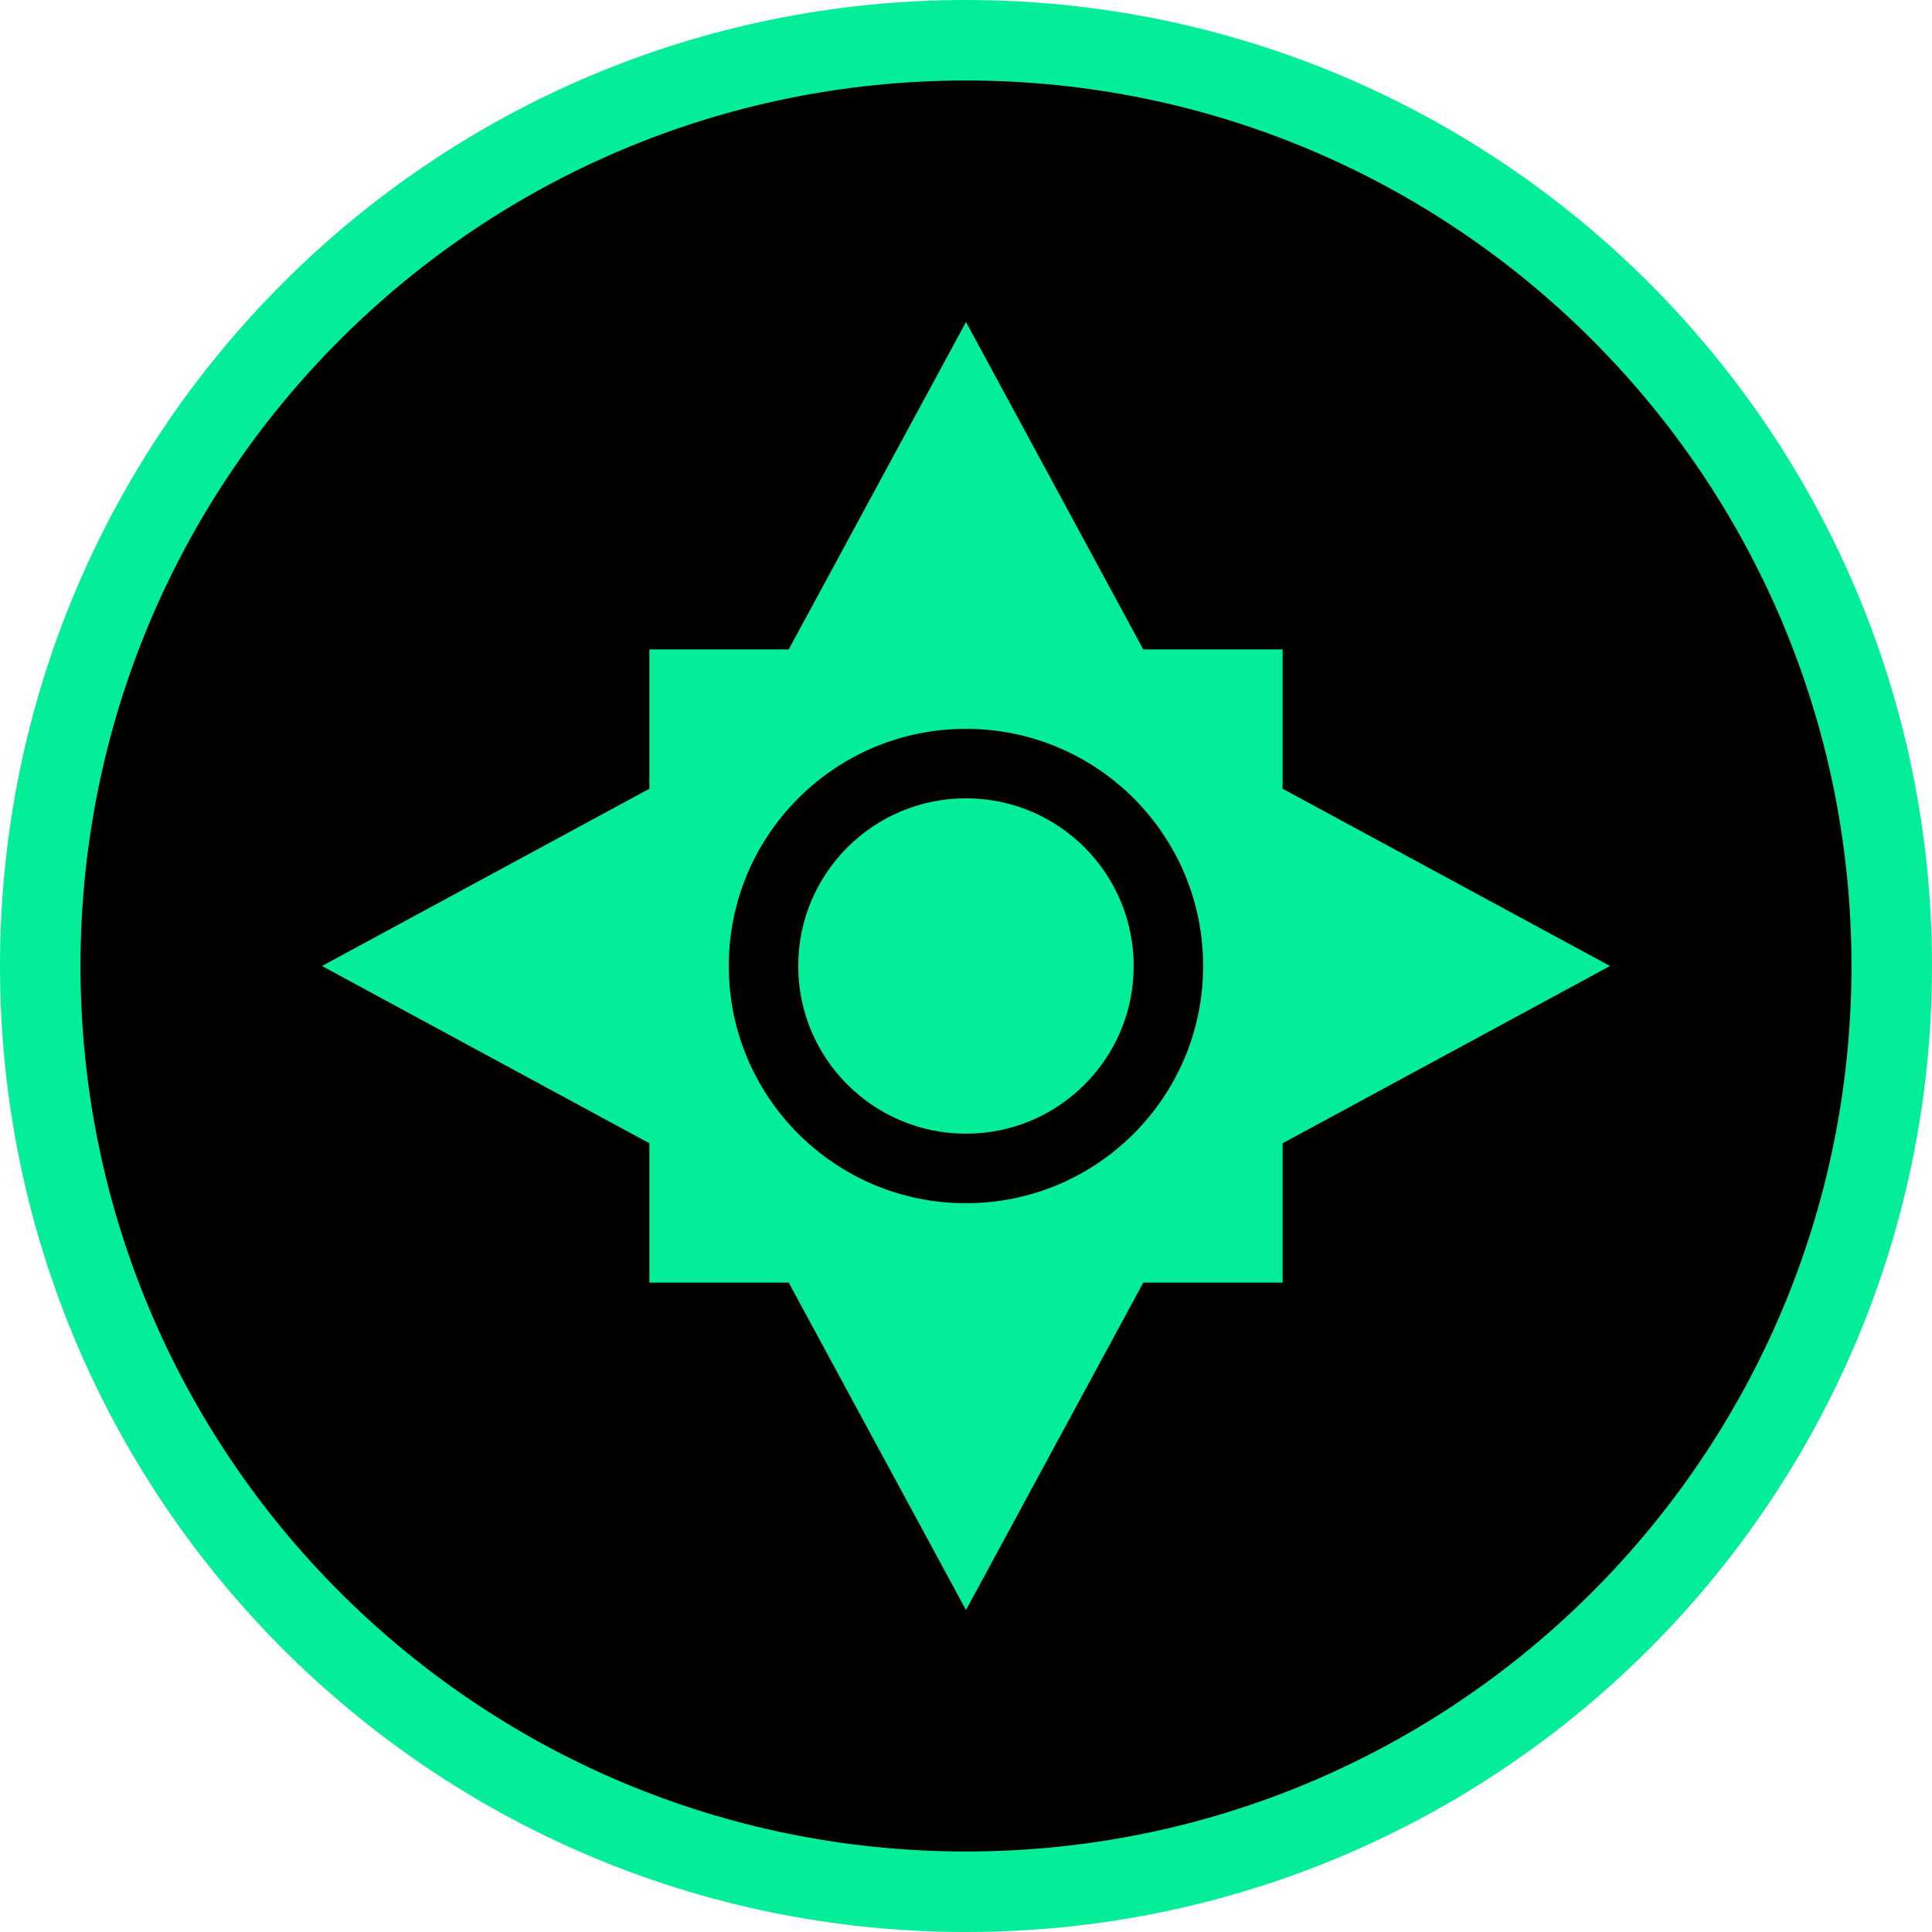
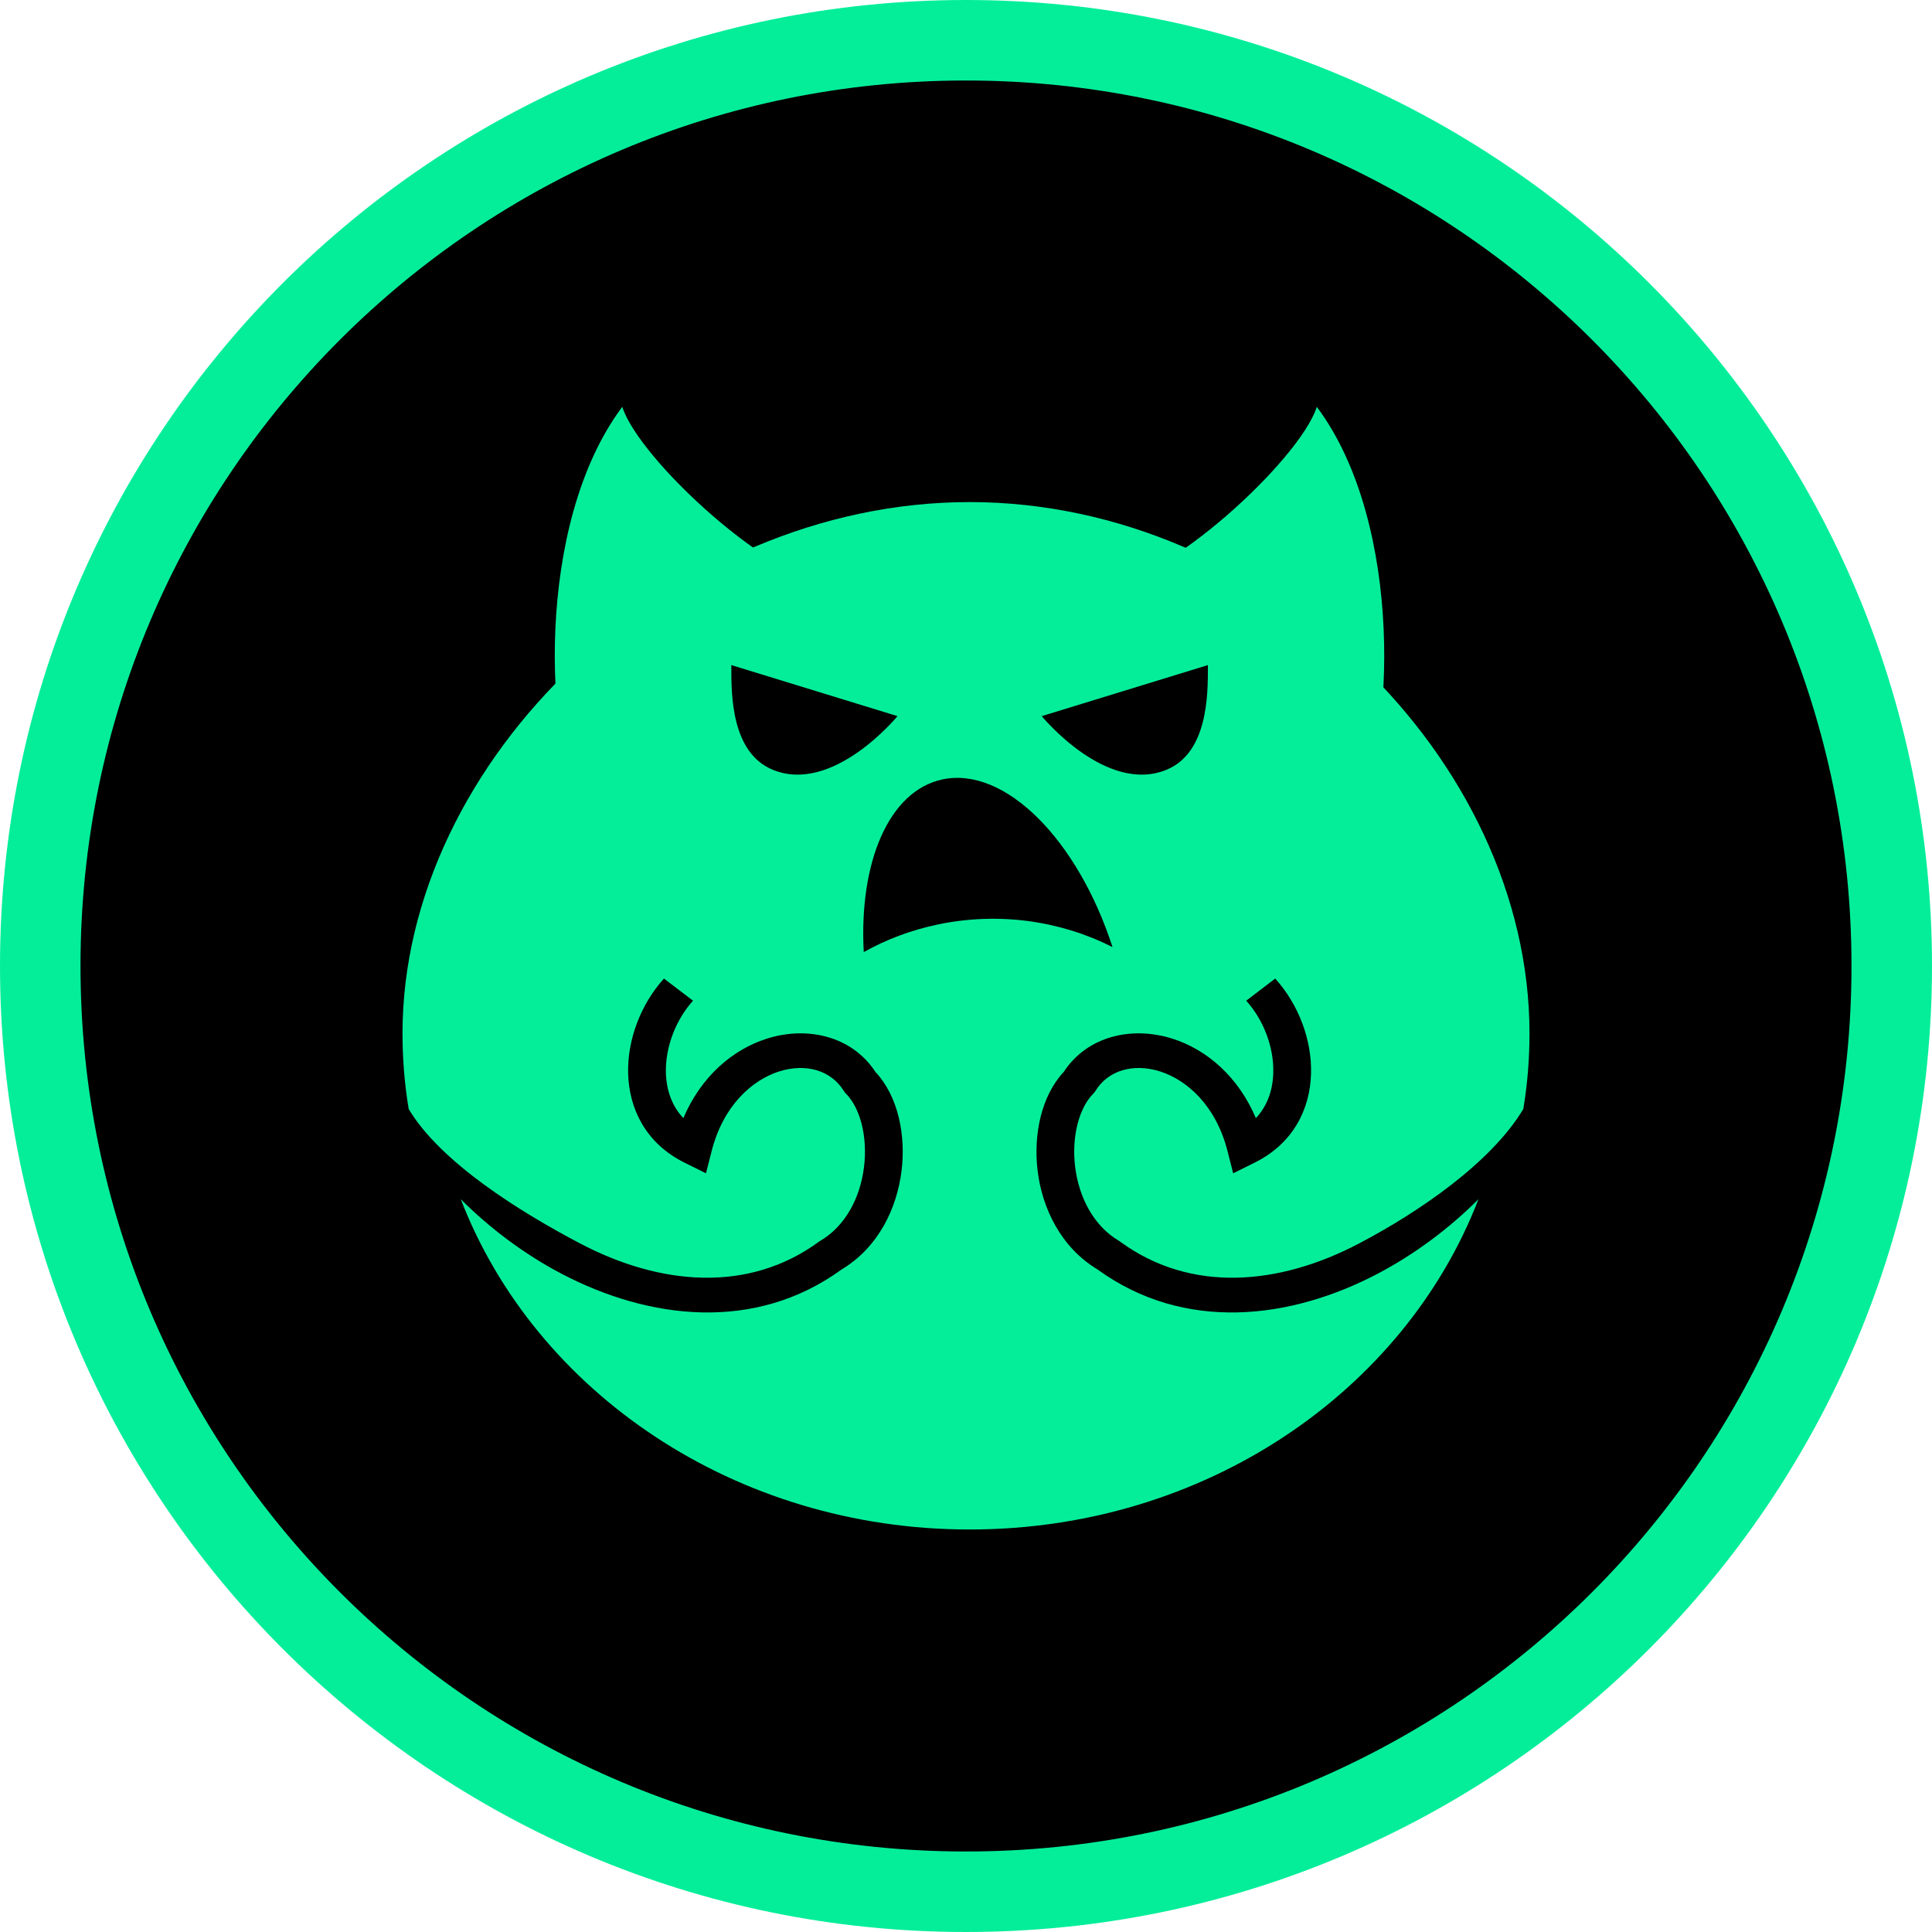
<svg xmlns="http://www.w3.org/2000/svg" width="24" height="24" viewBox="0 0 24 24" fill="none">
  <rect x="0.5" y="0.5" width="23" height="23" rx="11.5" fill="black" stroke="#04EE9A" />
-   <path d="M15.933 9.798V8.067H14.202L12 4L9.798 8.067H8.067V9.798L4 12L8.067 14.202V15.933H9.798L12 20L14.202 15.933H15.933V14.202L20 12L15.933 9.798ZM11.999 14.947C10.372 14.947 9.053 13.628 9.053 12C9.053 10.373 10.372 9.054 11.999 9.054C13.627 9.054 14.946 10.372 14.946 12C14.946 13.628 13.627 14.947 11.999 14.947Z" fill="#04EE9A" />
-   <path d="M12 14.083C13.15 14.083 14.083 13.15 14.083 12C14.083 10.849 13.15 9.917 12 9.917C10.849 9.917 9.916 10.849 9.916 12C9.916 13.15 10.849 14.083 12 14.083Z" fill="#04EE9A" />
+   <path d="M16.358 5.054C16.147 5.714 14.458 7.266 13.702 7.266C16 7.657 16.396 10.871 16.852 10.069C17.308 9.267 17.457 6.525 16.358 5.054Z" fill="#04EE9A" />
+   <path d="M7.73 5.054C7.941 5.714 9.63 7.266 10.386 7.266C8.106 7.55 7.691 10.871 7.235 10.069C6.779 9.267 6.63 6.525 7.73 5.054Z" fill="#04EE9A" />
+   <path fill-rule="evenodd" clip-rule="evenodd" d="M12.045 19C14.962 19 17.444 17.288 18.366 14.897C18.001 15.262 17.573 15.581 17.115 15.822C16.029 16.393 14.711 16.551 13.636 15.771C13.175 15.494 12.947 15.006 12.89 14.547C12.835 14.1 12.934 13.615 13.214 13.316C13.506 12.869 14.062 12.743 14.565 12.903C14.993 13.039 15.383 13.376 15.601 13.89C15.742 13.74 15.811 13.545 15.817 13.329C15.827 13.01 15.696 12.669 15.481 12.431L15.841 12.156C16.129 12.474 16.299 12.917 16.286 13.34C16.274 13.77 16.071 14.201 15.589 14.441L15.319 14.575L15.249 14.3C15.104 13.732 14.746 13.417 14.412 13.31C14.077 13.204 13.766 13.297 13.609 13.55L13.596 13.57L13.579 13.588C13.41 13.759 13.308 14.11 13.356 14.498C13.404 14.88 13.589 15.231 13.9 15.414L13.91 15.42L13.919 15.427C14.792 16.065 15.89 15.969 16.882 15.447C17.626 15.057 18.526 14.441 18.923 13.777C18.974 13.471 19 13.157 19 12.838C19 9.435 15.748 6.237 12.045 6.237C8.342 6.237 5 9.435 5 12.838C5 13.157 5.026 13.471 5.077 13.777C5.474 14.441 6.464 15.057 7.207 15.447C8.199 15.969 9.298 16.065 10.17 15.427L10.18 15.42L10.19 15.414C10.501 15.231 10.686 14.88 10.733 14.498C10.781 14.11 10.68 13.759 10.511 13.588L10.494 13.57L10.481 13.55C10.323 13.297 10.013 13.204 9.678 13.31C9.343 13.417 8.985 13.732 8.84 14.3L8.77 14.575L8.5 14.441C8.018 14.201 7.816 13.77 7.803 13.34C7.791 12.917 7.96 12.474 8.248 12.156L8.609 12.431C8.394 12.669 8.263 13.01 8.272 13.329C8.279 13.545 8.347 13.74 8.489 13.89C8.707 13.376 9.097 13.039 9.525 12.903C10.027 12.743 10.583 12.869 10.875 13.316C11.156 13.615 11.255 14.1 11.199 14.547C11.142 15.006 10.915 15.494 10.453 15.771C9.379 16.551 8.061 16.393 6.974 15.822C6.516 15.581 6.089 15.262 5.724 14.897C6.646 17.288 9.128 19 12.045 19ZM12.941 8.896L15.005 8.262V8.288C15.005 8.626 15.006 9.352 14.489 9.563C13.738 9.87 12.941 8.896 12.941 8.896ZM9.085 8.262L11.149 8.896C11.149 8.896 10.351 9.87 9.601 9.563C9.084 9.352 9.084 8.626 9.085 8.288V8.262ZM11.642 11.486C11.311 11.556 11.005 11.673 10.73 11.827C10.669 10.712 11.042 9.823 11.708 9.682C12.485 9.518 13.388 10.431 13.82 11.765C13.18 11.441 12.412 11.323 11.642 11.486Z" fill="#04EE9A" />
</svg>
